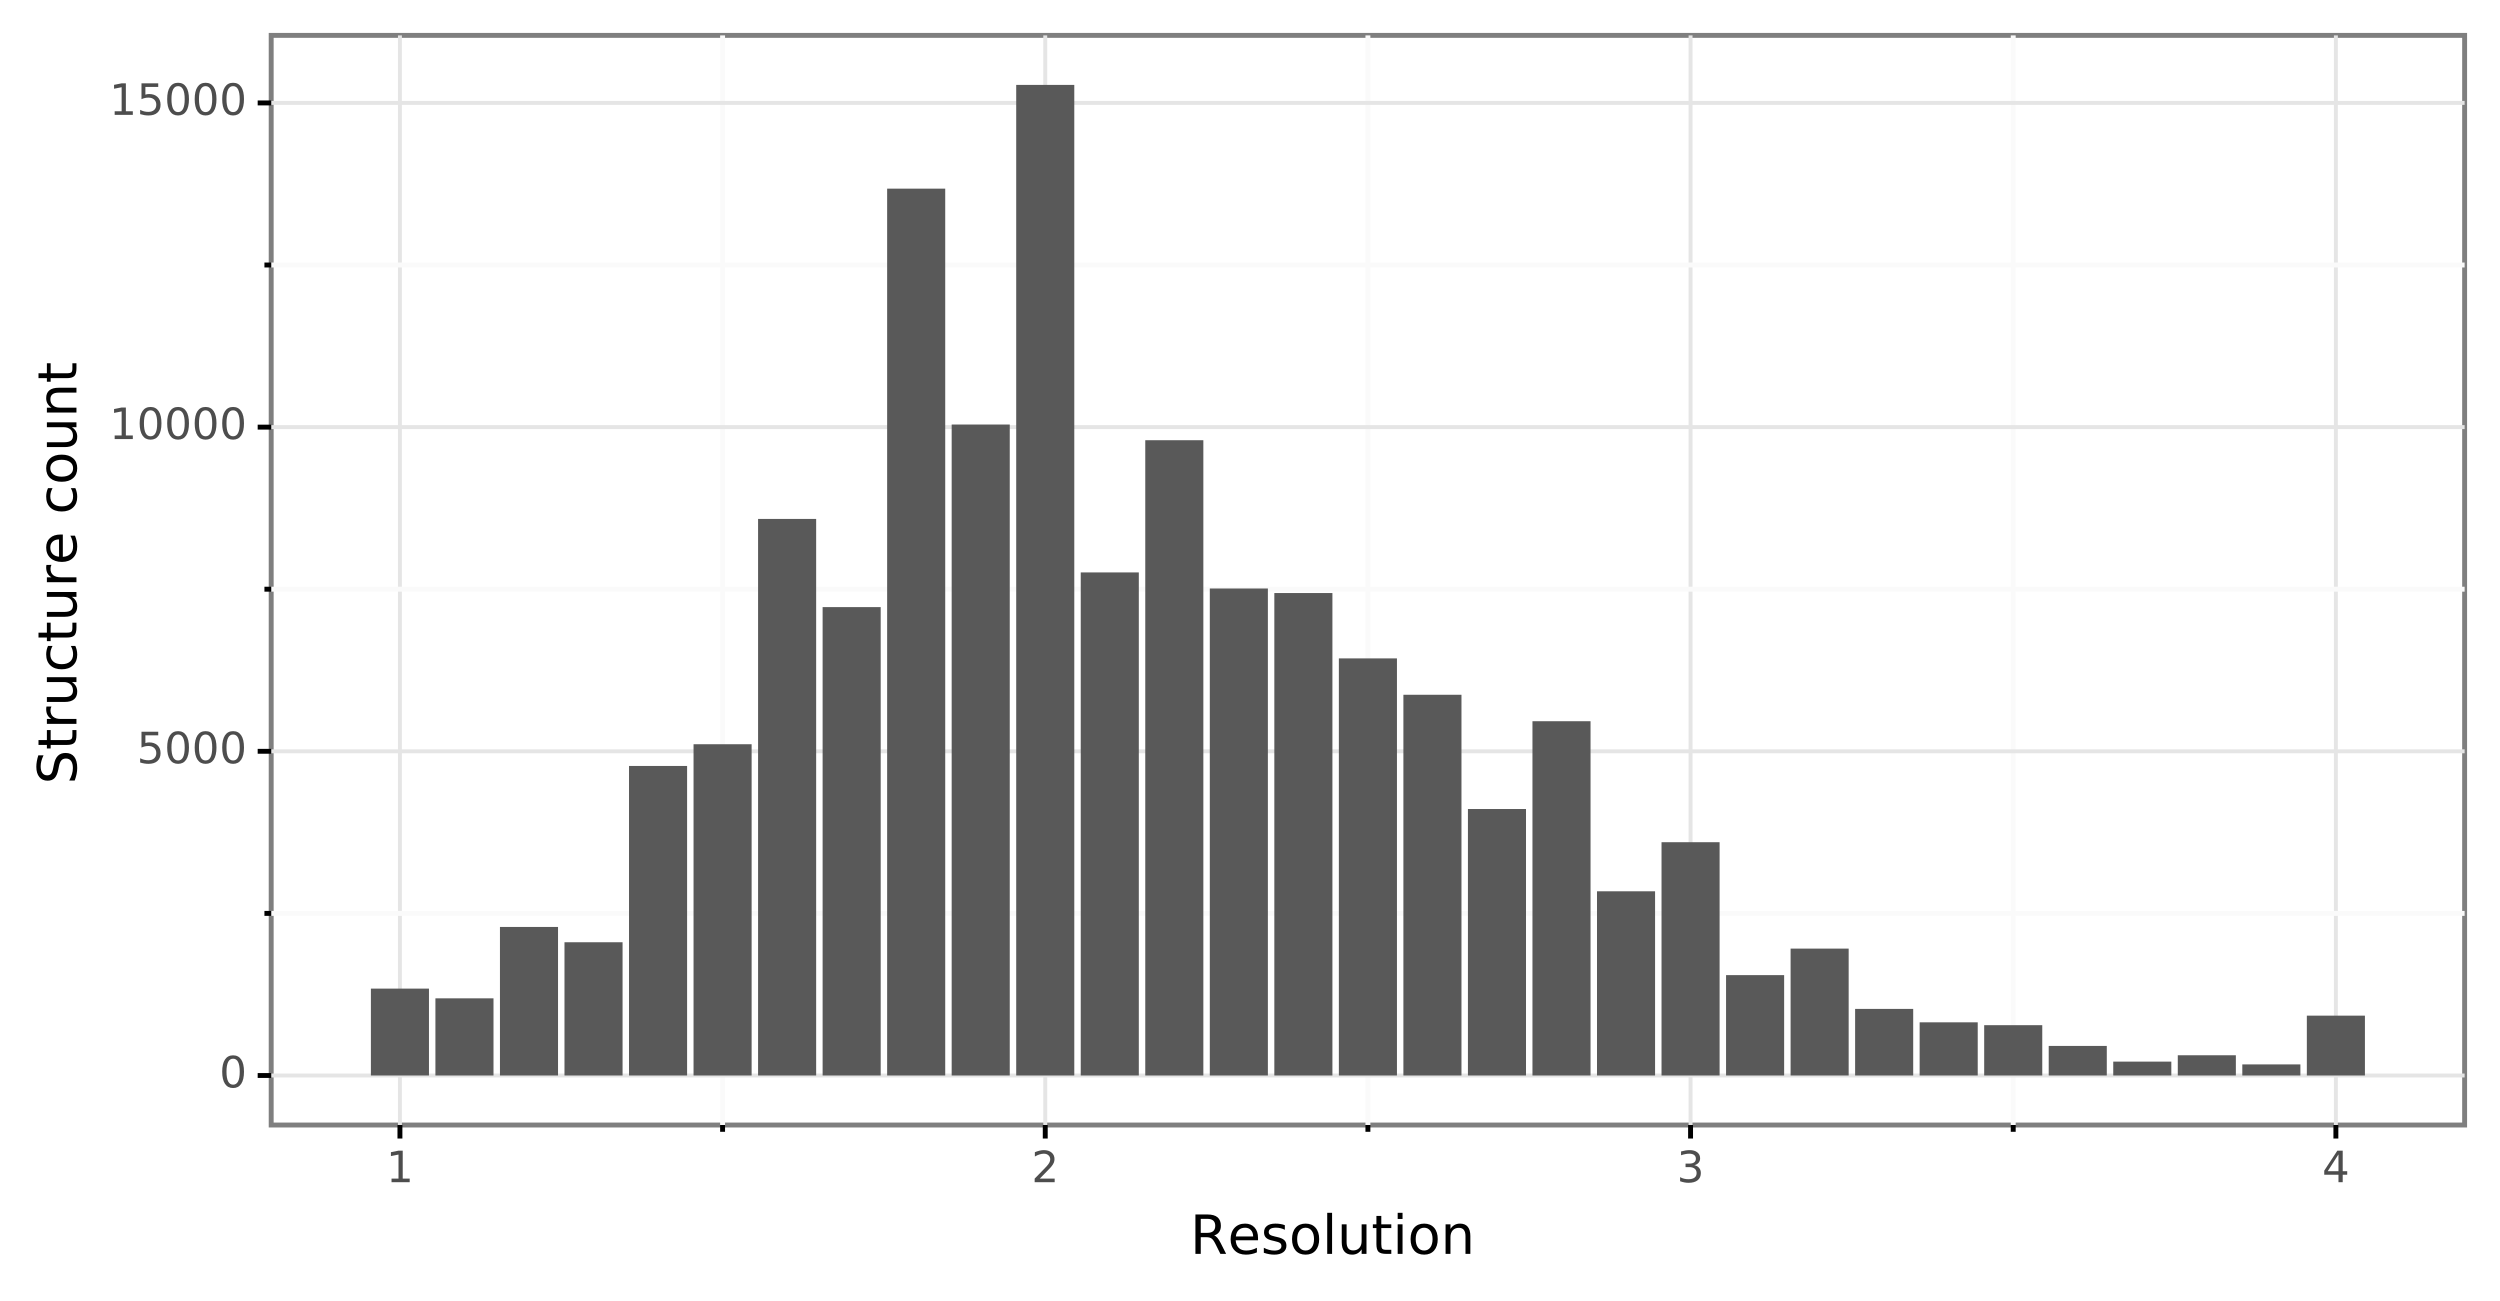
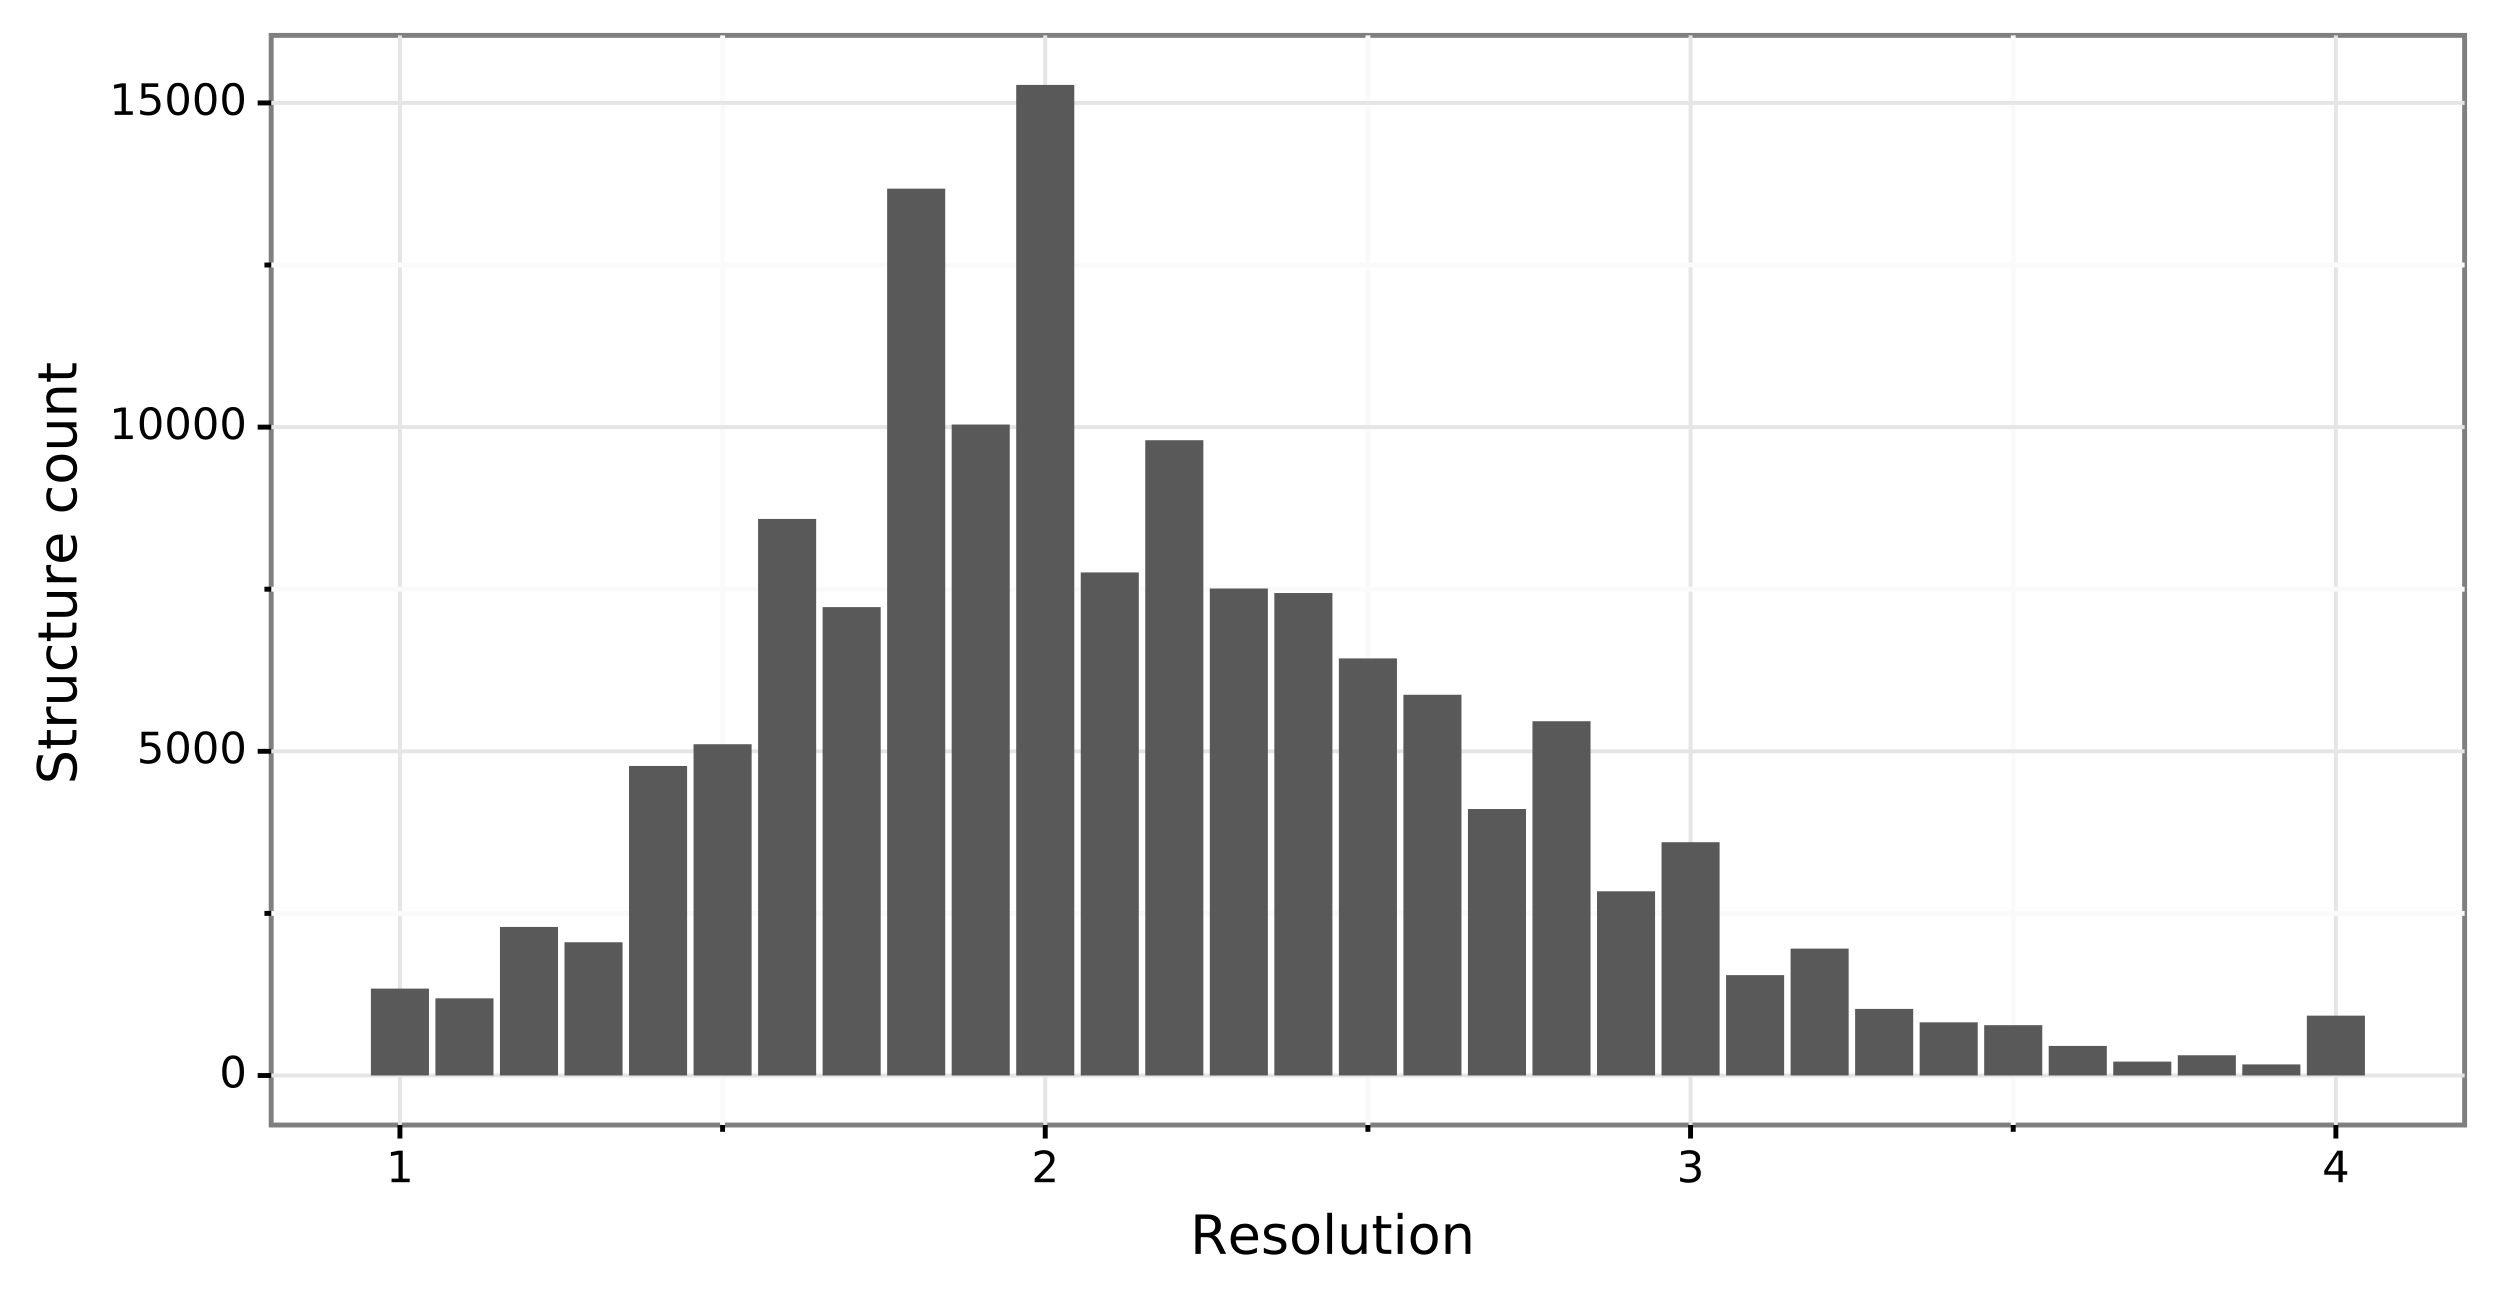
<svg xmlns="http://www.w3.org/2000/svg" xmlns:xlink="http://www.w3.org/1999/xlink" height="264.673pt" version="1.1" viewBox="0 0 508.791 264.673" width="508.791pt">
  <defs>
    <style type="text/css">
*{stroke-linecap:butt;stroke-linejoin:round;}
  </style>
  </defs>
  <g id="figure_1">
    <g id="patch_1">
      <path d="M 0 264.673  L 508.791 264.673  L 508.791 0  L 0 0  z " style="fill:#ffffff;stroke:#ffffff;stroke-linejoin:miter;" />
    </g>
    <g id="axes_1">
      <g id="patch_2">
        <path d="M 55.191 228.96  L 501.591 228.96  L 501.591 7.2  L 55.191 7.2  z " style="fill:#ffffff;stroke:#7f7f7f;stroke-linejoin:miter;" />
      </g>
      <g id="matplotlib.axis_1">
        <g id="xtick_1">
          <g id="line2d_1">
-             <path clip-path="url(#pbf3910003c)" d="M 81.392 228.96  L 81.392 7.2  " style="fill:none;stroke:#e5e5e5;stroke-width:0.8;" />
+             <path clip-path="url(#p71d3774e84)" d="M 81.392 228.96  L 81.392 7.2  " style="fill:none;stroke:#e5e5e5;stroke-width:0.8;" />
          </g>
          <g id="line2d_2">
            <path d="M 81.392 228.96  " style="fill:none;stroke:#000000;stroke-width:1.5;" />
            <defs>
-               <path d="M 0 0  L 0 2.75  " id="mad0258aa63" style="stroke:#000000;" />
-             </defs>
-             <g>
-               <use style="stroke:#000000;" x="81.392" xlink:href="#mad0258aa63" y="228.96" />
+               <path d="M 0 0  L 0 2.75  " id="mc6a899a731" style="stroke:#000000;" />
+             </defs>
+             <g>
+               <use style="stroke:#000000;" x="81.392" xlink:href="#mc6a899a731" y="228.96" />
            </g>
          </g>
          <g id="text_1">
            <defs>
              <path d="M 12.406 8.297  L 28.516 8.297  L 28.516 63.922  L 10.984 60.406  L 10.984 69.391  L 28.422 72.906  L 38.281 72.906  L 38.281 8.297  L 54.391 8.297  L 54.391 0  L 12.406 0  z " id="DejaVuSans-49" />
            </defs>
-             <g style="fill:#4d4d4d;" transform="translate(78.59232 240.5966)scale(0.088 -0.088)">
+             <g transform="translate(78.59232 240.5966)scale(0.088 -0.088)">
              <use xlink:href="#DejaVuSans-49" />
            </g>
          </g>
        </g>
        <g id="xtick_2">
          <g id="line2d_3">
-             <path clip-path="url(#pbf3910003c)" d="M 212.725 228.96  L 212.725 7.2  " style="fill:none;stroke:#e5e5e5;stroke-width:0.8;" />
+             <path clip-path="url(#p71d3774e84)" d="M 212.725 228.96  L 212.725 7.2  " style="fill:none;stroke:#e5e5e5;stroke-width:0.8;" />
          </g>
          <g id="line2d_4">
            <path d="M 212.725 228.96  " style="fill:none;stroke:#000000;stroke-width:1.5;" />
            <g>
-               <use style="stroke:#000000;" x="212.725" xlink:href="#mad0258aa63" y="228.96" />
+               <use style="stroke:#000000;" x="212.725" xlink:href="#mc6a899a731" y="228.96" />
            </g>
          </g>
          <g id="text_2">
            <defs>
              <path d="M 19.188 8.297  L 53.609 8.297  L 53.609 0  L 7.328 0  L 7.328 8.297  Q 12.938 14.109 22.625 23.891  Q 32.328 33.688 34.812 36.531  Q 39.547 41.844 41.422 45.531  Q 43.312 49.219 43.312 52.781  Q 43.312 58.594 39.234 62.25  Q 35.156 65.922 28.609 65.922  Q 23.969 65.922 18.812 64.312  Q 13.672 62.703 7.812 59.422  L 7.812 69.391  Q 13.766 71.781 18.938 73  Q 24.125 74.219 28.422 74.219  Q 39.75 74.219 46.484 68.547  Q 53.219 62.891 53.219 53.422  Q 53.219 48.922 51.531 44.891  Q 49.859 40.875 45.406 35.406  Q 44.188 33.984 37.641 27.219  Q 31.109 20.453 19.188 8.297  z " id="DejaVuSans-50" />
            </defs>
-             <g style="fill:#4d4d4d;" transform="translate(209.9251 240.5966)scale(0.088 -0.088)">
+             <g transform="translate(209.9251 240.5966)scale(0.088 -0.088)">
              <use xlink:href="#DejaVuSans-50" />
            </g>
          </g>
        </g>
        <g id="xtick_3">
          <g id="line2d_5">
-             <path clip-path="url(#pbf3910003c)" d="M 344.057 228.96  L 344.057 7.2  " style="fill:none;stroke:#e5e5e5;stroke-width:0.8;" />
+             <path clip-path="url(#p71d3774e84)" d="M 344.057 228.96  L 344.057 7.2  " style="fill:none;stroke:#e5e5e5;stroke-width:0.8;" />
          </g>
          <g id="line2d_6">
            <path d="M 344.057 228.96  " style="fill:none;stroke:#000000;stroke-width:1.5;" />
            <g>
-               <use style="stroke:#000000;" x="344.057" xlink:href="#mad0258aa63" y="228.96" />
+               <use style="stroke:#000000;" x="344.057" xlink:href="#mc6a899a731" y="228.96" />
            </g>
          </g>
          <g id="text_3">
            <defs>
              <path d="M 40.578 39.312  Q 47.656 37.797 51.625 33  Q 55.609 28.219 55.609 21.188  Q 55.609 10.406 48.188 4.484  Q 40.766 -1.422 27.094 -1.422  Q 22.516 -1.422 17.656 -0.516  Q 12.797 0.391 7.625 2.203  L 7.625 11.719  Q 11.719 9.328 16.594 8.109  Q 21.484 6.891 26.812 6.891  Q 36.078 6.891 40.938 10.547  Q 45.797 14.203 45.797 21.188  Q 45.797 27.641 41.281 31.266  Q 36.766 34.906 28.719 34.906  L 20.219 34.906  L 20.219 43.016  L 29.109 43.016  Q 36.375 43.016 40.234 45.922  Q 44.094 48.828 44.094 54.297  Q 44.094 59.906 40.109 62.906  Q 36.141 65.922 28.719 65.922  Q 24.656 65.922 20.016 65.031  Q 15.375 64.156 9.812 62.312  L 9.812 71.094  Q 15.438 72.656 20.344 73.438  Q 25.25 74.219 29.594 74.219  Q 40.828 74.219 47.359 69.109  Q 53.906 64.016 53.906 55.328  Q 53.906 49.266 50.438 45.094  Q 46.969 40.922 40.578 39.312  z " id="DejaVuSans-51" />
            </defs>
-             <g style="fill:#4d4d4d;" transform="translate(341.2578 240.5966)scale(0.088 -0.088)">
+             <g transform="translate(341.2578 240.5966)scale(0.088 -0.088)">
              <use xlink:href="#DejaVuSans-51" />
            </g>
          </g>
        </g>
        <g id="xtick_4">
          <g id="line2d_7">
-             <path clip-path="url(#pbf3910003c)" d="M 475.39 228.96  L 475.39 7.2  " style="fill:none;stroke:#e5e5e5;stroke-width:0.8;" />
+             <path clip-path="url(#p71d3774e84)" d="M 475.39 228.96  L 475.39 7.2  " style="fill:none;stroke:#e5e5e5;stroke-width:0.8;" />
          </g>
          <g id="line2d_8">
            <path d="M 475.39 228.96  " style="fill:none;stroke:#000000;stroke-width:1.5;" />
            <g>
-               <use style="stroke:#000000;" x="475.39" xlink:href="#mad0258aa63" y="228.96" />
+               <use style="stroke:#000000;" x="475.39" xlink:href="#mc6a899a731" y="228.96" />
            </g>
          </g>
          <g id="text_4">
            <defs>
              <path d="M 37.797 64.312  L 12.891 25.391  L 37.797 25.391  z M 35.203 72.906  L 47.609 72.906  L 47.609 25.391  L 58.016 25.391  L 58.016 17.188  L 47.609 17.188  L 47.609 0  L 37.797 0  L 37.797 17.188  L 4.891 17.188  L 4.891 26.703  z " id="DejaVuSans-52" />
            </defs>
-             <g style="fill:#4d4d4d;" transform="translate(472.5906 240.5966)scale(0.088 -0.088)">
+             <g transform="translate(472.5906 240.5966)scale(0.088 -0.088)">
              <use xlink:href="#DejaVuSans-52" />
            </g>
          </g>
        </g>
        <g id="xtick_5">
          <g id="line2d_9">
-             <path clip-path="url(#pbf3910003c)" d="M 147.058 228.96  L 147.058 7.2  " style="fill:none;stroke:#fafafa;" />
+             <path clip-path="url(#p71d3774e84)" d="M 147.058 228.96  L 147.058 7.2  " style="fill:none;stroke:#fafafa;" />
          </g>
          <g id="line2d_10">
            <path d="M 147.058 228.96  " style="fill:none;stroke:#000000;stroke-width:1.5;" />
            <defs>
-               <path d="M 0 0  L 0 1.375  " id="mc55dd2d468" style="stroke:#000000;" />
-             </defs>
-             <g>
-               <use style="stroke:#000000;" x="147.058" xlink:href="#mc55dd2d468" y="228.96" />
+               <path d="M 0 0  L 0 1.375  " id="m0a365c242e" style="stroke:#000000;" />
+             </defs>
+             <g>
+               <use style="stroke:#000000;" x="147.058" xlink:href="#m0a365c242e" y="228.96" />
            </g>
          </g>
        </g>
        <g id="xtick_6">
          <g id="line2d_11">
-             <path clip-path="url(#pbf3910003c)" d="M 278.391 228.96  L 278.391 7.2  " style="fill:none;stroke:#fafafa;" />
+             <path clip-path="url(#p71d3774e84)" d="M 278.391 228.96  L 278.391 7.2  " style="fill:none;stroke:#fafafa;" />
          </g>
          <g id="line2d_12">
            <path d="M 278.391 228.96  " style="fill:none;stroke:#000000;stroke-width:1.5;" />
            <g>
-               <use style="stroke:#000000;" x="278.391" xlink:href="#mc55dd2d468" y="228.96" />
+               <use style="stroke:#000000;" x="278.391" xlink:href="#m0a365c242e" y="228.96" />
            </g>
          </g>
        </g>
        <g id="xtick_7">
          <g id="line2d_13">
-             <path clip-path="url(#pbf3910003c)" d="M 409.724 228.96  L 409.724 7.2  " style="fill:none;stroke:#fafafa;" />
+             <path clip-path="url(#p71d3774e84)" d="M 409.724 228.96  L 409.724 7.2  " style="fill:none;stroke:#fafafa;" />
          </g>
          <g id="line2d_14">
            <path d="M 409.724 228.96  " style="fill:none;stroke:#000000;stroke-width:1.5;" />
            <g>
-               <use style="stroke:#000000;" x="409.724" xlink:href="#mc55dd2d468" y="228.96" />
+               <use style="stroke:#000000;" x="409.724" xlink:href="#m0a365c242e" y="228.96" />
            </g>
          </g>
        </g>
        <g id="text_5">
          <defs>
            <path d="M 44.391 34.188  Q 47.562 33.109 50.562 29.594  Q 53.562 26.078 56.594 19.922  L 66.609 0  L 56 0  L 46.688 18.703  Q 43.062 26.031 39.672 28.422  Q 36.281 30.812 30.422 30.812  L 19.672 30.812  L 19.672 0  L 9.812 0  L 9.812 72.906  L 32.078 72.906  Q 44.578 72.906 50.734 67.672  Q 56.891 62.453 56.891 51.906  Q 56.891 45.016 53.688 40.469  Q 50.484 35.938 44.391 34.188  z M 19.672 64.797  L 19.672 38.922  L 32.078 38.922  Q 39.203 38.922 42.844 42.219  Q 46.484 45.516 46.484 51.906  Q 46.484 58.297 42.844 61.547  Q 39.203 64.797 32.078 64.797  z " id="DejaVuSans-82" />
            <path d="M 56.203 29.594  L 56.203 25.203  L 14.891 25.203  Q 15.484 15.922 20.484 11.062  Q 25.484 6.203 34.422 6.203  Q 39.594 6.203 44.453 7.469  Q 49.312 8.734 54.109 11.281  L 54.109 2.781  Q 49.266 0.734 44.188 -0.344  Q 39.109 -1.422 33.891 -1.422  Q 20.797 -1.422 13.156 6.188  Q 5.516 13.812 5.516 26.812  Q 5.516 40.234 12.766 48.109  Q 20.016 56 32.328 56  Q 43.359 56 49.781 48.891  Q 56.203 41.797 56.203 29.594  z M 47.219 32.234  Q 47.125 39.594 43.094 43.984  Q 39.062 48.391 32.422 48.391  Q 24.906 48.391 20.391 44.141  Q 15.875 39.891 15.188 32.172  z " id="DejaVuSans-101" />
            <path d="M 44.281 53.078  L 44.281 44.578  Q 40.484 46.531 36.375 47.5  Q 32.281 48.484 27.875 48.484  Q 21.188 48.484 17.844 46.438  Q 14.5 44.391 14.5 40.281  Q 14.5 37.156 16.891 35.375  Q 19.281 33.594 26.516 31.984  L 29.594 31.297  Q 39.156 29.25 43.188 25.516  Q 47.219 21.781 47.219 15.094  Q 47.219 7.469 41.188 3.016  Q 35.156 -1.422 24.609 -1.422  Q 20.219 -1.422 15.453 -0.562  Q 10.688 0.297 5.422 2  L 5.422 11.281  Q 10.406 8.688 15.234 7.391  Q 20.062 6.109 24.812 6.109  Q 31.156 6.109 34.562 8.281  Q 37.984 10.453 37.984 14.406  Q 37.984 18.062 35.516 20.016  Q 33.062 21.969 24.703 23.781  L 21.578 24.516  Q 13.234 26.266 9.516 29.906  Q 5.812 33.547 5.812 39.891  Q 5.812 47.609 11.281 51.797  Q 16.75 56 26.812 56  Q 31.781 56 36.172 55.266  Q 40.578 54.547 44.281 53.078  z " id="DejaVuSans-115" />
            <path d="M 30.609 48.391  Q 23.391 48.391 19.188 42.75  Q 14.984 37.109 14.984 27.297  Q 14.984 17.484 19.156 11.844  Q 23.344 6.203 30.609 6.203  Q 37.797 6.203 41.984 11.859  Q 46.188 17.531 46.188 27.297  Q 46.188 37.016 41.984 42.703  Q 37.797 48.391 30.609 48.391  z M 30.609 56  Q 42.328 56 49.016 48.375  Q 55.719 40.766 55.719 27.297  Q 55.719 13.875 49.016 6.219  Q 42.328 -1.422 30.609 -1.422  Q 18.844 -1.422 12.172 6.219  Q 5.516 13.875 5.516 27.297  Q 5.516 40.766 12.172 48.375  Q 18.844 56 30.609 56  z " id="DejaVuSans-111" />
            <path d="M 9.422 75.984  L 18.406 75.984  L 18.406 0  L 9.422 0  z " id="DejaVuSans-108" />
            <path d="M 8.5 21.578  L 8.5 54.688  L 17.484 54.688  L 17.484 21.922  Q 17.484 14.156 20.5 10.266  Q 23.531 6.391 29.594 6.391  Q 36.859 6.391 41.078 11.031  Q 45.312 15.672 45.312 23.688  L 45.312 54.688  L 54.297 54.688  L 54.297 0  L 45.312 0  L 45.312 8.406  Q 42.047 3.422 37.719 1  Q 33.406 -1.422 27.688 -1.422  Q 18.266 -1.422 13.375 4.438  Q 8.5 10.297 8.5 21.578  z M 31.109 56  z " id="DejaVuSans-117" />
            <path d="M 18.312 70.219  L 18.312 54.688  L 36.812 54.688  L 36.812 47.703  L 18.312 47.703  L 18.312 18.016  Q 18.312 11.328 20.141 9.422  Q 21.969 7.516 27.594 7.516  L 36.812 7.516  L 36.812 0  L 27.594 0  Q 17.188 0 13.234 3.875  Q 9.281 7.766 9.281 18.016  L 9.281 47.703  L 2.688 47.703  L 2.688 54.688  L 9.281 54.688  L 9.281 70.219  z " id="DejaVuSans-116" />
            <path d="M 9.422 54.688  L 18.406 54.688  L 18.406 0  L 9.422 0  z M 9.422 75.984  L 18.406 75.984  L 18.406 64.594  L 9.422 64.594  z " id="DejaVuSans-105" />
            <path d="M 54.891 33.016  L 54.891 0  L 45.906 0  L 45.906 32.719  Q 45.906 40.484 42.875 44.328  Q 39.844 48.188 33.797 48.188  Q 26.516 48.188 22.312 43.547  Q 18.109 38.922 18.109 30.906  L 18.109 0  L 9.078 0  L 9.078 54.688  L 18.109 54.688  L 18.109 46.188  Q 21.344 51.125 25.703 53.562  Q 30.078 56 35.797 56  Q 45.219 56 50.047 50.172  Q 54.891 44.344 54.891 33.016  z " id="DejaVuSans-110" />
          </defs>
          <g transform="translate(242.2094 255.185)scale(0.11 -0.11)">
            <use xlink:href="#DejaVuSans-82" />
            <use x="69.42" xlink:href="#DejaVuSans-101" />
            <use x="130.943" xlink:href="#DejaVuSans-115" />
            <use x="183.043" xlink:href="#DejaVuSans-111" />
            <use x="244.225" xlink:href="#DejaVuSans-108" />
            <use x="272.008" xlink:href="#DejaVuSans-117" />
            <use x="335.387" xlink:href="#DejaVuSans-116" />
            <use x="374.596" xlink:href="#DejaVuSans-105" />
            <use x="402.379" xlink:href="#DejaVuSans-111" />
            <use x="463.561" xlink:href="#DejaVuSans-110" />
          </g>
        </g>
      </g>
      <g id="matplotlib.axis_2">
        <g id="ytick_1">
          <g id="line2d_15">
-             <path clip-path="url(#pbf3910003c)" d="M 55.191 218.88  L 501.591 218.88  " style="fill:none;stroke:#e5e5e5;stroke-width:0.8;" />
+             <path clip-path="url(#p71d3774e84)" d="M 55.191 218.88  L 501.591 218.88  " style="fill:none;stroke:#e5e5e5;stroke-width:0.8;" />
          </g>
          <g id="line2d_16">
            <path d="M 55.191 218.88  " style="fill:none;stroke:#000000;stroke-width:1.5;" />
            <defs>
-               <path d="M 0 0  L -2.75 0  " id="m49dda7781b" style="stroke:#000000;" />
-             </defs>
-             <g>
-               <use style="stroke:#000000;" x="55.191" xlink:href="#m49dda7781b" y="218.88" />
+               <path d="M 0 0  L -2.75 0  " id="mf473a426d5" style="stroke:#000000;" />
+             </defs>
+             <g>
+               <use style="stroke:#000000;" x="55.191" xlink:href="#mf473a426d5" y="218.88" />
            </g>
          </g>
          <g id="text_6">
            <defs>
              <path d="M 31.781 66.406  Q 24.172 66.406 20.328 58.906  Q 16.5 51.422 16.5 36.375  Q 16.5 21.391 20.328 13.891  Q 24.172 6.391 31.781 6.391  Q 39.453 6.391 43.281 13.891  Q 47.125 21.391 47.125 36.375  Q 47.125 51.422 43.281 58.906  Q 39.453 66.406 31.781 66.406  z M 31.781 74.219  Q 44.047 74.219 50.516 64.516  Q 56.984 54.828 56.984 36.375  Q 56.984 17.969 50.516 8.266  Q 44.047 -1.422 31.781 -1.422  Q 19.531 -1.422 13.062 8.266  Q 6.594 17.969 6.594 36.375  Q 6.594 54.828 13.062 64.516  Q 19.531 74.219 31.781 74.219  z " id="DejaVuSans-48" />
            </defs>
-             <g style="fill:#4d4d4d;" transform="translate(44.64194 221.3082)scale(0.088 -0.088)">
+             <g transform="translate(44.64194 221.3082)scale(0.088 -0.088)">
              <use xlink:href="#DejaVuSans-48" />
            </g>
          </g>
        </g>
        <g id="ytick_2">
          <g id="line2d_17">
-             <path clip-path="url(#pbf3910003c)" d="M 55.191 152.903  L 501.591 152.903  " style="fill:none;stroke:#e5e5e5;stroke-width:0.8;" />
+             <path clip-path="url(#p71d3774e84)" d="M 55.191 152.903  L 501.591 152.903  " style="fill:none;stroke:#e5e5e5;stroke-width:0.8;" />
          </g>
          <g id="line2d_18">
            <path d="M 55.191 152.903  " style="fill:none;stroke:#000000;stroke-width:1.5;" />
            <g>
-               <use style="stroke:#000000;" x="55.191" xlink:href="#m49dda7781b" y="152.903" />
+               <use style="stroke:#000000;" x="55.191" xlink:href="#mf473a426d5" y="152.903" />
            </g>
          </g>
          <g id="text_7">
            <defs>
              <path d="M 10.797 72.906  L 49.516 72.906  L 49.516 64.594  L 19.828 64.594  L 19.828 46.734  Q 21.969 47.469 24.109 47.828  Q 26.266 48.188 28.422 48.188  Q 40.625 48.188 47.75 41.5  Q 54.891 34.812 54.891 23.391  Q 54.891 11.625 47.562 5.094  Q 40.234 -1.422 26.906 -1.422  Q 22.312 -1.422 17.547 -0.641  Q 12.797 0.141 7.719 1.703  L 7.719 11.625  Q 12.109 9.234 16.797 8.062  Q 21.484 6.891 26.703 6.891  Q 35.156 6.891 40.078 11.328  Q 45.016 15.766 45.016 23.391  Q 45.016 31 40.078 35.438  Q 35.156 39.891 26.703 39.891  Q 22.75 39.891 18.812 39.016  Q 14.891 38.141 10.797 36.281  z " id="DejaVuSans-53" />
            </defs>
-             <g style="fill:#4d4d4d;" transform="translate(27.84494 155.331)scale(0.088 -0.088)">
+             <g transform="translate(27.84494 155.331)scale(0.088 -0.088)">
              <use xlink:href="#DejaVuSans-53" />
              <use x="63.623" xlink:href="#DejaVuSans-48" />
              <use x="127.246" xlink:href="#DejaVuSans-48" />
              <use x="190.869" xlink:href="#DejaVuSans-48" />
            </g>
          </g>
        </g>
        <g id="ytick_3">
          <g id="line2d_19">
-             <path clip-path="url(#pbf3910003c)" d="M 55.191 86.926  L 501.591 86.926  " style="fill:none;stroke:#e5e5e5;stroke-width:0.8;" />
+             <path clip-path="url(#p71d3774e84)" d="M 55.191 86.926  L 501.591 86.926  " style="fill:none;stroke:#e5e5e5;stroke-width:0.8;" />
          </g>
          <g id="line2d_20">
            <path d="M 55.191 86.926  " style="fill:none;stroke:#000000;stroke-width:1.5;" />
            <g>
-               <use style="stroke:#000000;" x="55.191" xlink:href="#m49dda7781b" y="86.926" />
+               <use style="stroke:#000000;" x="55.191" xlink:href="#mf473a426d5" y="86.926" />
            </g>
          </g>
          <g id="text_8">
-             <g style="fill:#4d4d4d;" transform="translate(22.24594 89.35381)scale(0.088 -0.088)">
+             <g transform="translate(22.24594 89.35381)scale(0.088 -0.088)">
              <use xlink:href="#DejaVuSans-49" />
              <use x="63.623" xlink:href="#DejaVuSans-48" />
              <use x="127.246" xlink:href="#DejaVuSans-48" />
              <use x="190.869" xlink:href="#DejaVuSans-48" />
              <use x="254.492" xlink:href="#DejaVuSans-48" />
            </g>
          </g>
        </g>
        <g id="ytick_4">
          <g id="line2d_21">
-             <path clip-path="url(#pbf3910003c)" d="M 55.191 20.948  L 501.591 20.948  " style="fill:none;stroke:#e5e5e5;stroke-width:0.8;" />
+             <path clip-path="url(#p71d3774e84)" d="M 55.191 20.948  L 501.591 20.948  " style="fill:none;stroke:#e5e5e5;stroke-width:0.8;" />
          </g>
          <g id="line2d_22">
            <path d="M 55.191 20.948  " style="fill:none;stroke:#000000;stroke-width:1.5;" />
            <g>
-               <use style="stroke:#000000;" x="55.191" xlink:href="#m49dda7781b" y="20.948" />
+               <use style="stroke:#000000;" x="55.191" xlink:href="#mf473a426d5" y="20.948" />
            </g>
          </g>
          <g id="text_9">
-             <g style="fill:#4d4d4d;" transform="translate(22.24594 23.37658)scale(0.088 -0.088)">
+             <g transform="translate(22.24594 23.37658)scale(0.088 -0.088)">
              <use xlink:href="#DejaVuSans-49" />
              <use x="63.623" xlink:href="#DejaVuSans-53" />
              <use x="127.246" xlink:href="#DejaVuSans-48" />
              <use x="190.869" xlink:href="#DejaVuSans-48" />
              <use x="254.492" xlink:href="#DejaVuSans-48" />
            </g>
          </g>
        </g>
        <g id="ytick_5">
          <g id="line2d_23">
-             <path clip-path="url(#pbf3910003c)" d="M 55.191 185.891  L 501.591 185.891  " style="fill:none;stroke:#fafafa;" />
+             <path clip-path="url(#p71d3774e84)" d="M 55.191 185.891  L 501.591 185.891  " style="fill:none;stroke:#fafafa;" />
          </g>
          <g id="line2d_24">
            <path d="M 55.191 185.891  " style="fill:none;stroke:#000000;stroke-width:1.5;" />
            <defs>
-               <path d="M 0 0  L -1.375 0  " id="m1725e16a88" style="stroke:#000000;" />
-             </defs>
-             <g>
-               <use style="stroke:#000000;" x="55.191" xlink:href="#m1725e16a88" y="185.891" />
+               <path d="M 0 0  L -1.375 0  " id="mc6d988ee62" style="stroke:#000000;" />
+             </defs>
+             <g>
+               <use style="stroke:#000000;" x="55.191" xlink:href="#mc6d988ee62" y="185.891" />
            </g>
          </g>
        </g>
        <g id="ytick_6">
          <g id="line2d_25">
-             <path clip-path="url(#pbf3910003c)" d="M 55.191 119.914  L 501.591 119.914  " style="fill:none;stroke:#fafafa;" />
+             <path clip-path="url(#p71d3774e84)" d="M 55.191 119.914  L 501.591 119.914  " style="fill:none;stroke:#fafafa;" />
          </g>
          <g id="line2d_26">
            <path d="M 55.191 119.914  " style="fill:none;stroke:#000000;stroke-width:1.5;" />
            <g>
-               <use style="stroke:#000000;" x="55.191" xlink:href="#m1725e16a88" y="119.914" />
+               <use style="stroke:#000000;" x="55.191" xlink:href="#mc6d988ee62" y="119.914" />
            </g>
          </g>
        </g>
        <g id="ytick_7">
          <g id="line2d_27">
-             <path clip-path="url(#pbf3910003c)" d="M 55.191 53.937  L 501.591 53.937  " style="fill:none;stroke:#fafafa;" />
+             <path clip-path="url(#p71d3774e84)" d="M 55.191 53.937  L 501.591 53.937  " style="fill:none;stroke:#fafafa;" />
          </g>
          <g id="line2d_28">
            <path d="M 55.191 53.937  " style="fill:none;stroke:#000000;stroke-width:1.5;" />
            <g>
-               <use style="stroke:#000000;" x="55.191" xlink:href="#m1725e16a88" y="53.937" />
+               <use style="stroke:#000000;" x="55.191" xlink:href="#mc6d988ee62" y="53.937" />
            </g>
          </g>
        </g>
        <g id="text_10">
          <defs>
            <path d="M 53.516 70.516  L 53.516 60.891  Q 47.906 63.578 42.922 64.891  Q 37.938 66.219 33.297 66.219  Q 25.25 66.219 20.875 63.094  Q 16.5 59.969 16.5 54.203  Q 16.5 49.359 19.406 46.891  Q 22.312 44.438 30.422 42.922  L 36.375 41.703  Q 47.406 39.594 52.656 34.297  Q 57.906 29 57.906 20.125  Q 57.906 9.516 50.797 4.047  Q 43.703 -1.422 29.984 -1.422  Q 24.812 -1.422 18.969 -0.25  Q 13.141 0.922 6.891 3.219  L 6.891 13.375  Q 12.891 10.016 18.656 8.297  Q 24.422 6.594 29.984 6.594  Q 38.422 6.594 43.016 9.906  Q 47.609 13.234 47.609 19.391  Q 47.609 24.75 44.312 27.781  Q 41.016 30.812 33.5 32.328  L 27.484 33.5  Q 16.453 35.688 11.516 40.375  Q 6.594 45.062 6.594 53.422  Q 6.594 63.094 13.406 68.656  Q 20.219 74.219 32.172 74.219  Q 37.312 74.219 42.625 73.281  Q 47.953 72.359 53.516 70.516  z " id="DejaVuSans-83" />
            <path d="M 41.109 46.297  Q 39.594 47.172 37.812 47.578  Q 36.031 48 33.891 48  Q 26.266 48 22.188 43.047  Q 18.109 38.094 18.109 28.812  L 18.109 0  L 9.078 0  L 9.078 54.688  L 18.109 54.688  L 18.109 46.188  Q 20.953 51.172 25.484 53.578  Q 30.031 56 36.531 56  Q 37.453 56 38.578 55.875  Q 39.703 55.766 41.062 55.516  z " id="DejaVuSans-114" />
            <path d="M 48.781 52.594  L 48.781 44.188  Q 44.969 46.297 41.141 47.344  Q 37.312 48.391 33.406 48.391  Q 24.656 48.391 19.812 42.844  Q 14.984 37.312 14.984 27.297  Q 14.984 17.281 19.812 11.734  Q 24.656 6.203 33.406 6.203  Q 37.312 6.203 41.141 7.25  Q 44.969 8.297 48.781 10.406  L 48.781 2.094  Q 45.016 0.344 40.984 -0.531  Q 36.969 -1.422 32.422 -1.422  Q 20.062 -1.422 12.781 6.344  Q 5.516 14.109 5.516 27.297  Q 5.516 40.672 12.859 48.328  Q 20.219 56 33.016 56  Q 37.156 56 41.109 55.141  Q 45.062 54.297 48.781 52.594  z " id="DejaVuSans-99" />
            <path id="DejaVuSans-32" />
          </defs>
          <g transform="translate(15.55828 159.6087)rotate(-90)scale(0.11 -0.11)">
            <use xlink:href="#DejaVuSans-83" />
            <use x="63.477" xlink:href="#DejaVuSans-116" />
            <use x="102.686" xlink:href="#DejaVuSans-114" />
            <use x="143.799" xlink:href="#DejaVuSans-117" />
            <use x="207.178" xlink:href="#DejaVuSans-99" />
            <use x="262.158" xlink:href="#DejaVuSans-116" />
            <use x="301.367" xlink:href="#DejaVuSans-117" />
            <use x="364.746" xlink:href="#DejaVuSans-114" />
            <use x="405.828" xlink:href="#DejaVuSans-101" />
            <use x="467.352" xlink:href="#DejaVuSans-32" />
            <use x="499.139" xlink:href="#DejaVuSans-99" />
            <use x="554.119" xlink:href="#DejaVuSans-111" />
            <use x="615.301" xlink:href="#DejaVuSans-117" />
            <use x="678.68" xlink:href="#DejaVuSans-110" />
            <use x="742.059" xlink:href="#DejaVuSans-116" />
          </g>
        </g>
      </g>
      <g id="PolyCollection_1">
-         <path clip-path="url(#pbf3910003c)" d="M 75.482 218.88  L 75.482 201.198  L 87.302 201.198  L 87.302 218.88  z " style="fill:#595959;" />
-         <path clip-path="url(#pbf3910003c)" d="M 88.615 218.88  L 88.615 203.177  L 100.435 203.177  L 100.435 218.88  z " style="fill:#595959;" />
-         <path clip-path="url(#pbf3910003c)" d="M 101.748 218.88  L 101.748 188.649  L 113.568 188.649  L 113.568 218.88  z " style="fill:#595959;" />
-         <path clip-path="url(#pbf3910003c)" d="M 114.882 218.88  L 114.882 191.763  L 126.702 191.763  L 126.702 218.88  z " style="fill:#595959;" />
-         <path clip-path="url(#pbf3910003c)" d="M 128.015 218.88  L 128.015 155.885  L 139.835 155.885  L 139.835 218.88  z " style="fill:#595959;" />
-         <path clip-path="url(#pbf3910003c)" d="M 141.148 218.88  L 141.148 151.464  L 152.968 151.464  L 152.968 218.88  z " style="fill:#595959;" />
-         <path clip-path="url(#pbf3910003c)" d="M 154.281 218.88  L 154.281 105.61  L 166.101 105.61  L 166.101 218.88  z " style="fill:#595959;" />
-         <path clip-path="url(#pbf3910003c)" d="M 167.415 218.88  L 167.415 123.556  L 179.235 123.556  L 179.235 218.88  z " style="fill:#595959;" />
-         <path clip-path="url(#pbf3910003c)" d="M 180.548 218.88  L 180.548 38.393  L 192.368 38.393  L 192.368 218.88  z " style="fill:#595959;" />
-         <path clip-path="url(#pbf3910003c)" d="M 193.681 218.88  L 193.681 86.398  L 205.501 86.398  L 205.501 218.88  z " style="fill:#595959;" />
-         <path clip-path="url(#pbf3910003c)" d="M 206.815 218.88  L 206.815 17.28  L 218.635 17.28  L 218.635 218.88  z " style="fill:#595959;" />
-         <path clip-path="url(#pbf3910003c)" d="M 219.948 218.88  L 219.948 116.497  L 231.768 116.497  L 231.768 218.88  z " style="fill:#595959;" />
-         <path clip-path="url(#pbf3910003c)" d="M 233.081 218.88  L 233.081 89.591  L 244.901 89.591  L 244.901 218.88  z " style="fill:#595959;" />
-         <path clip-path="url(#pbf3910003c)" d="M 246.214 218.88  L 246.214 119.769  L 258.034 119.769  L 258.034 218.88  z " style="fill:#595959;" />
-         <path clip-path="url(#pbf3910003c)" d="M 259.348 218.88  L 259.348 120.693  L 271.168 120.693  L 271.168 218.88  z " style="fill:#595959;" />
-         <path clip-path="url(#pbf3910003c)" d="M 272.481 218.88  L 272.481 133.994  L 284.301 133.994  L 284.301 218.88  z " style="fill:#595959;" />
-         <path clip-path="url(#pbf3910003c)" d="M 285.614 218.88  L 285.614 141.396  L 297.434 141.396  L 297.434 218.88  z " style="fill:#595959;" />
-         <path clip-path="url(#pbf3910003c)" d="M 298.748 218.88  L 298.748 164.647  L 310.567 164.647  L 310.567 218.88  z " style="fill:#595959;" />
-         <path clip-path="url(#pbf3910003c)" d="M 311.881 218.88  L 311.881 146.78  L 323.701 146.78  L 323.701 218.88  z " style="fill:#595959;" />
-         <path clip-path="url(#pbf3910003c)" d="M 325.014 218.88  L 325.014 181.392  L 336.834 181.392  L 336.834 218.88  z " style="fill:#595959;" />
-         <path clip-path="url(#pbf3910003c)" d="M 338.147 218.88  L 338.147 171.403  L 349.967 171.403  L 349.967 218.88  z " style="fill:#595959;" />
-         <path clip-path="url(#pbf3910003c)" d="M 351.281 218.88  L 351.281 198.453  L 363.101 198.453  L 363.101 218.88  z " style="fill:#595959;" />
-         <path clip-path="url(#pbf3910003c)" d="M 364.414 218.88  L 364.414 193.057  L 376.234 193.057  L 376.234 218.88  z " style="fill:#595959;" />
-         <path clip-path="url(#pbf3910003c)" d="M 377.547 218.88  L 377.547 205.328  L 389.367 205.328  L 389.367 218.88  z " style="fill:#595959;" />
-         <path clip-path="url(#pbf3910003c)" d="M 390.68 218.88  L 390.68 208.06  L 402.5 208.06  L 402.5 218.88  z " style="fill:#595959;" />
-         <path clip-path="url(#pbf3910003c)" d="M 403.814 218.88  L 403.814 208.64  L 415.634 208.64  L 415.634 218.88  z " style="fill:#595959;" />
-         <path clip-path="url(#pbf3910003c)" d="M 416.947 218.88  L 416.947 212.863  L 428.767 212.863  L 428.767 218.88  z " style="fill:#595959;" />
-         <path clip-path="url(#pbf3910003c)" d="M 430.08 218.88  L 430.08 216.056  L 441.9 216.056  L 441.9 218.88  z " style="fill:#595959;" />
-         <path clip-path="url(#pbf3910003c)" d="M 443.214 218.88  L 443.214 214.763  L 455.033 214.763  L 455.033 218.88  z " style="fill:#595959;" />
-         <path clip-path="url(#pbf3910003c)" d="M 456.347 218.88  L 456.347 216.624  L 468.167 216.624  L 468.167 218.88  z " style="fill:#595959;" />
-         <path clip-path="url(#pbf3910003c)" d="M 469.48 218.88  L 469.48 206.701  L 481.3 206.701  L 481.3 218.88  z " style="fill:#595959;" />
+         <path clip-path="url(#p71d3774e84)" d="M 75.482 218.88  L 75.482 201.198  L 87.302 201.198  L 87.302 218.88  z " style="fill:#595959;" />
+         <path clip-path="url(#p71d3774e84)" d="M 88.615 218.88  L 88.615 203.177  L 100.435 203.177  L 100.435 218.88  z " style="fill:#595959;" />
+         <path clip-path="url(#p71d3774e84)" d="M 101.748 218.88  L 101.748 188.649  L 113.568 188.649  L 113.568 218.88  z " style="fill:#595959;" />
+         <path clip-path="url(#p71d3774e84)" d="M 114.882 218.88  L 114.882 191.763  L 126.702 191.763  L 126.702 218.88  z " style="fill:#595959;" />
+         <path clip-path="url(#p71d3774e84)" d="M 128.015 218.88  L 128.015 155.885  L 139.835 155.885  L 139.835 218.88  z " style="fill:#595959;" />
+         <path clip-path="url(#p71d3774e84)" d="M 141.148 218.88  L 141.148 151.464  L 152.968 151.464  L 152.968 218.88  z " style="fill:#595959;" />
+         <path clip-path="url(#p71d3774e84)" d="M 154.281 218.88  L 154.281 105.61  L 166.101 105.61  L 166.101 218.88  z " style="fill:#595959;" />
+         <path clip-path="url(#p71d3774e84)" d="M 167.415 218.88  L 167.415 123.556  L 179.235 123.556  L 179.235 218.88  z " style="fill:#595959;" />
+         <path clip-path="url(#p71d3774e84)" d="M 180.548 218.88  L 180.548 38.393  L 192.368 38.393  L 192.368 218.88  z " style="fill:#595959;" />
+         <path clip-path="url(#p71d3774e84)" d="M 193.681 218.88  L 193.681 86.398  L 205.501 86.398  L 205.501 218.88  z " style="fill:#595959;" />
+         <path clip-path="url(#p71d3774e84)" d="M 206.815 218.88  L 206.815 17.28  L 218.635 17.28  L 218.635 218.88  z " style="fill:#595959;" />
+         <path clip-path="url(#p71d3774e84)" d="M 219.948 218.88  L 219.948 116.497  L 231.768 116.497  L 231.768 218.88  z " style="fill:#595959;" />
+         <path clip-path="url(#p71d3774e84)" d="M 233.081 218.88  L 233.081 89.591  L 244.901 89.591  L 244.901 218.88  z " style="fill:#595959;" />
+         <path clip-path="url(#p71d3774e84)" d="M 246.214 218.88  L 246.214 119.769  L 258.034 119.769  L 258.034 218.88  z " style="fill:#595959;" />
+         <path clip-path="url(#p71d3774e84)" d="M 259.348 218.88  L 259.348 120.693  L 271.168 120.693  L 271.168 218.88  z " style="fill:#595959;" />
+         <path clip-path="url(#p71d3774e84)" d="M 272.481 218.88  L 272.481 133.994  L 284.301 133.994  L 284.301 218.88  z " style="fill:#595959;" />
+         <path clip-path="url(#p71d3774e84)" d="M 285.614 218.88  L 285.614 141.396  L 297.434 141.396  L 297.434 218.88  z " style="fill:#595959;" />
+         <path clip-path="url(#p71d3774e84)" d="M 298.748 218.88  L 298.748 164.647  L 310.567 164.647  L 310.567 218.88  z " style="fill:#595959;" />
+         <path clip-path="url(#p71d3774e84)" d="M 311.881 218.88  L 311.881 146.78  L 323.701 146.78  L 323.701 218.88  z " style="fill:#595959;" />
+         <path clip-path="url(#p71d3774e84)" d="M 325.014 218.88  L 325.014 181.392  L 336.834 181.392  L 336.834 218.88  z " style="fill:#595959;" />
+         <path clip-path="url(#p71d3774e84)" d="M 338.147 218.88  L 338.147 171.403  L 349.967 171.403  L 349.967 218.88  z " style="fill:#595959;" />
+         <path clip-path="url(#p71d3774e84)" d="M 351.281 218.88  L 351.281 198.453  L 363.101 198.453  L 363.101 218.88  z " style="fill:#595959;" />
+         <path clip-path="url(#p71d3774e84)" d="M 364.414 218.88  L 364.414 193.057  L 376.234 193.057  L 376.234 218.88  z " style="fill:#595959;" />
+         <path clip-path="url(#p71d3774e84)" d="M 377.547 218.88  L 377.547 205.328  L 389.367 205.328  L 389.367 218.88  z " style="fill:#595959;" />
+         <path clip-path="url(#p71d3774e84)" d="M 390.68 218.88  L 390.68 208.06  L 402.5 208.06  L 402.5 218.88  z " style="fill:#595959;" />
+         <path clip-path="url(#p71d3774e84)" d="M 403.814 218.88  L 403.814 208.64  L 415.634 208.64  L 415.634 218.88  z " style="fill:#595959;" />
+         <path clip-path="url(#p71d3774e84)" d="M 416.947 218.88  L 416.947 212.863  L 428.767 212.863  L 428.767 218.88  z " style="fill:#595959;" />
+         <path clip-path="url(#p71d3774e84)" d="M 430.08 218.88  L 430.08 216.056  L 441.9 216.056  L 441.9 218.88  z " style="fill:#595959;" />
+         <path clip-path="url(#p71d3774e84)" d="M 443.214 218.88  L 443.214 214.763  L 455.033 214.763  L 455.033 218.88  z " style="fill:#595959;" />
+         <path clip-path="url(#p71d3774e84)" d="M 456.347 218.88  L 456.347 216.624  L 468.167 216.624  L 468.167 218.88  z " style="fill:#595959;" />
+         <path clip-path="url(#p71d3774e84)" d="M 469.48 218.88  L 469.48 206.701  L 481.3 206.701  L 481.3 218.88  z " style="fill:#595959;" />
      </g>
    </g>
  </g>
  <defs>
-     <clipPath id="pbf3910003c">
+     <clipPath id="p71d3774e84">
      <rect height="221.76" width="446.4" x="55.191" y="7.2" />
    </clipPath>
  </defs>
</svg>
